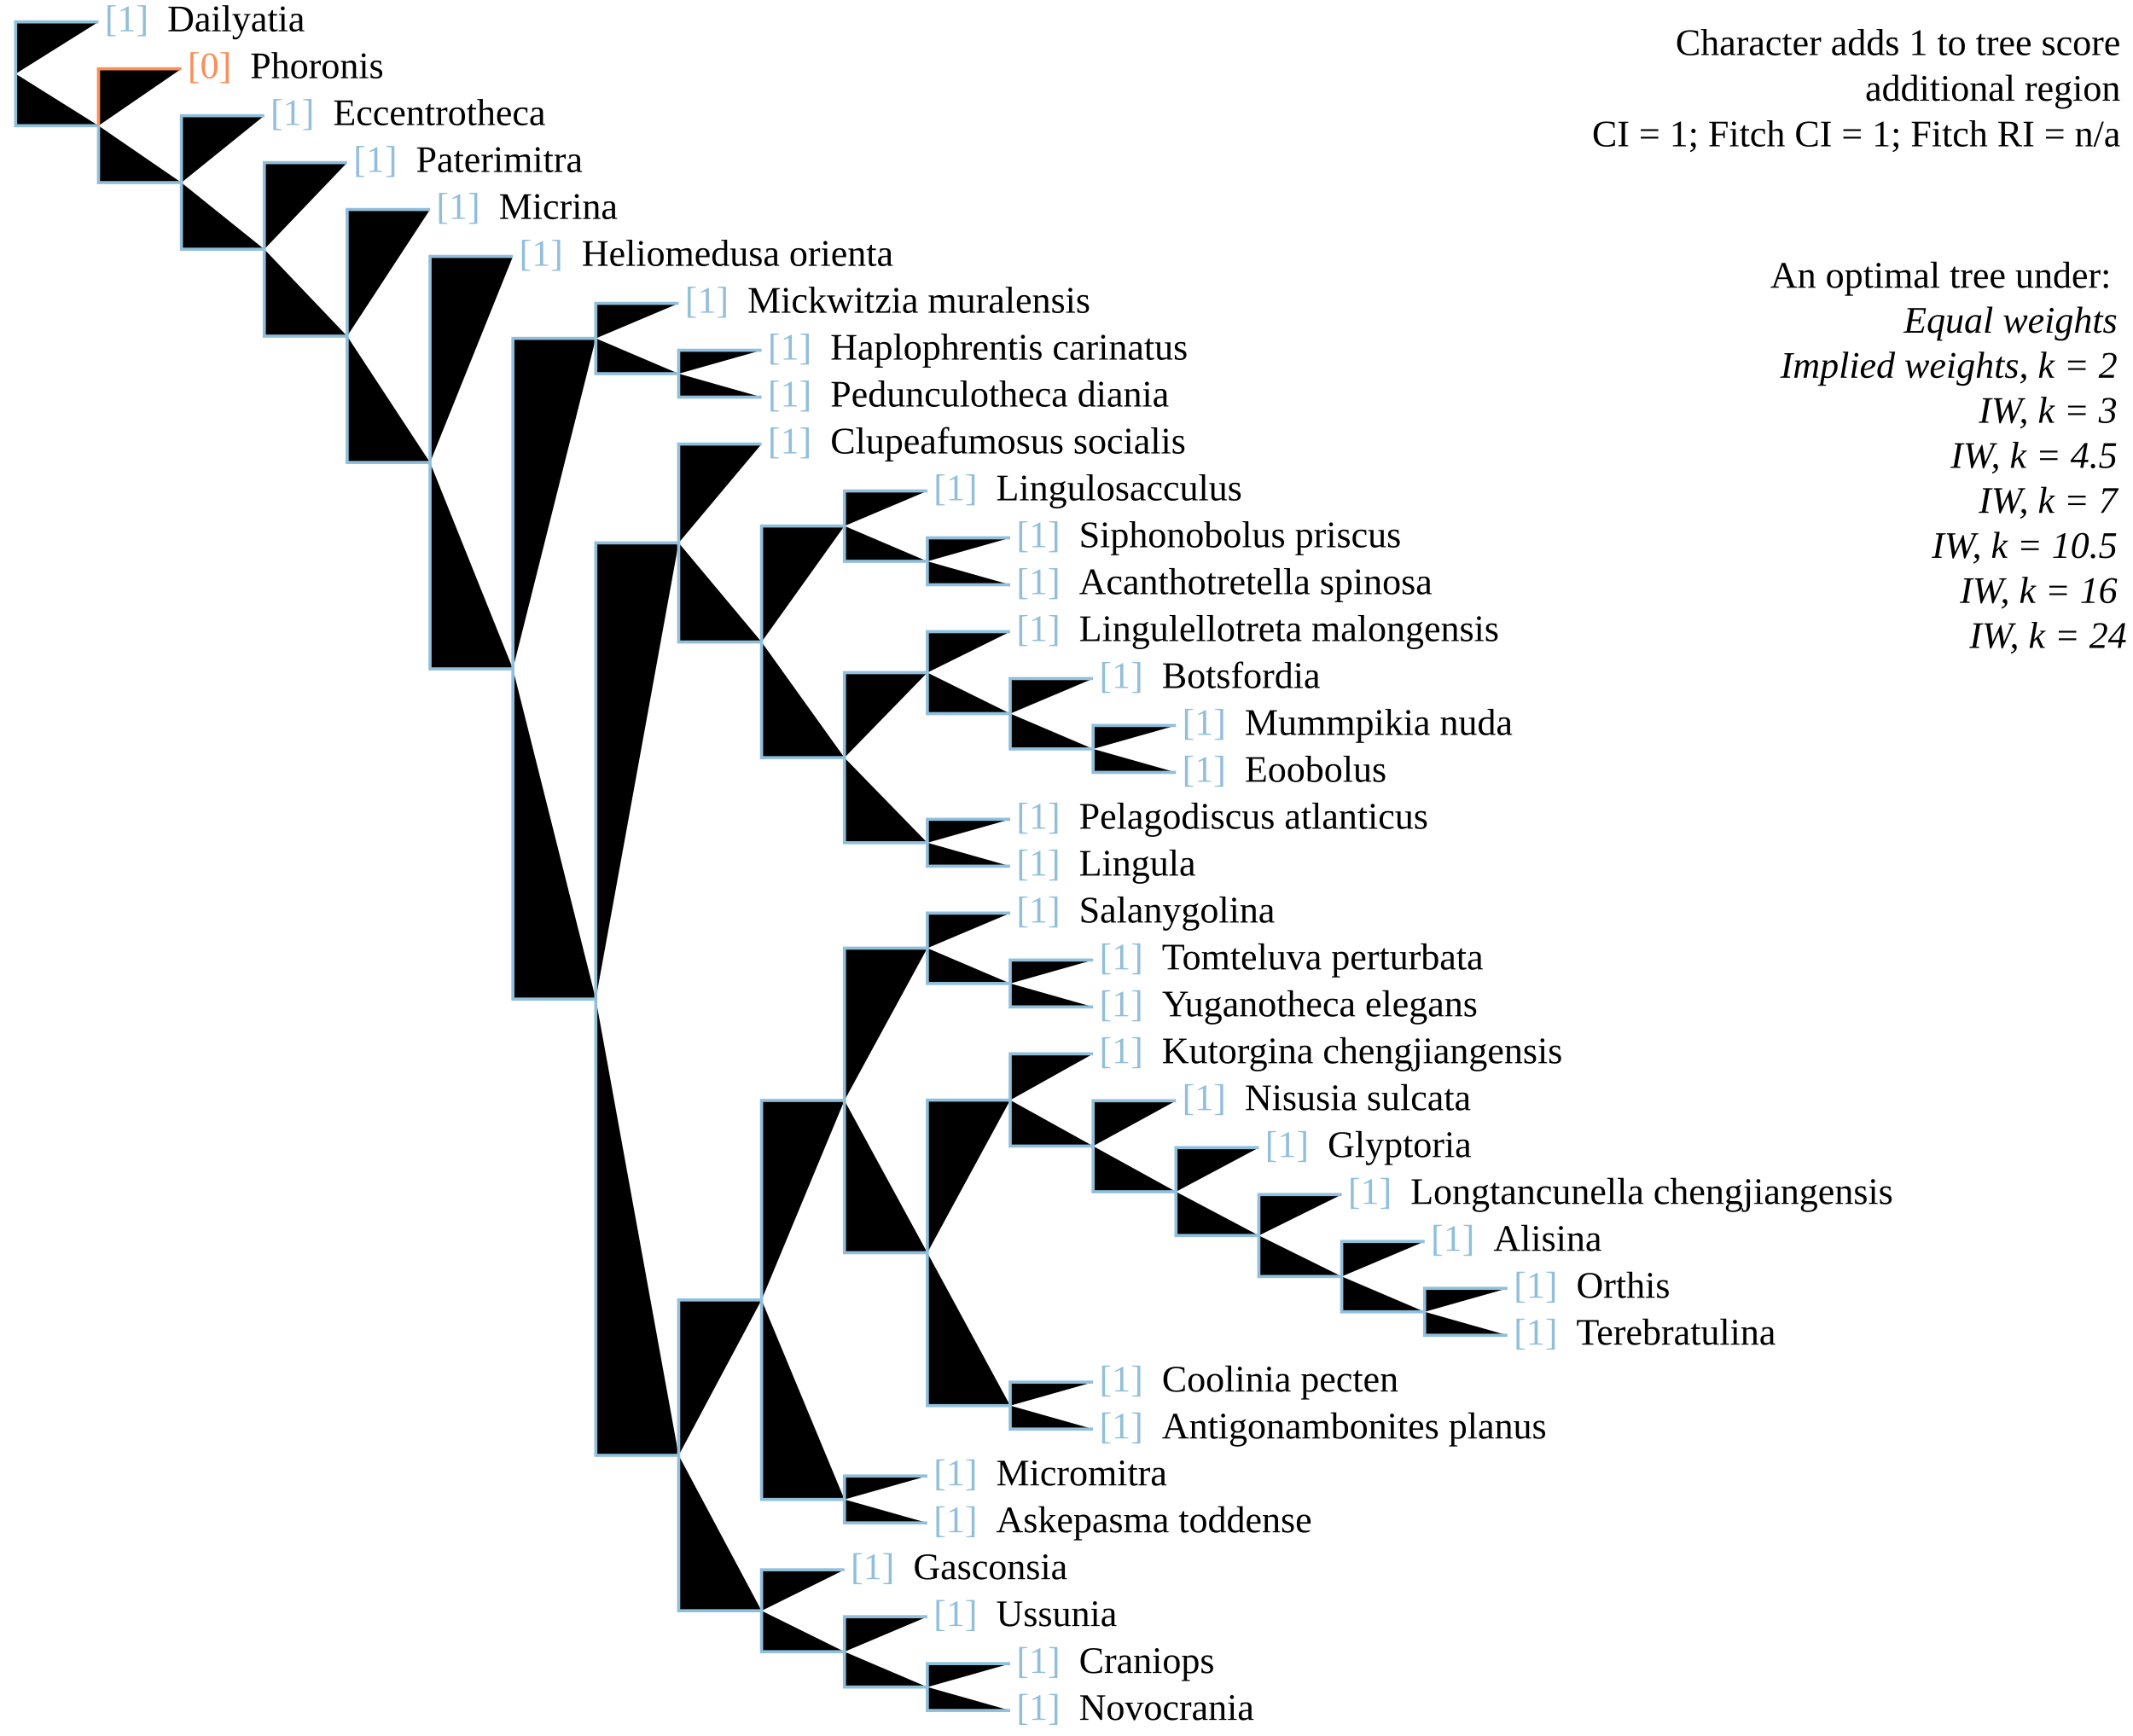
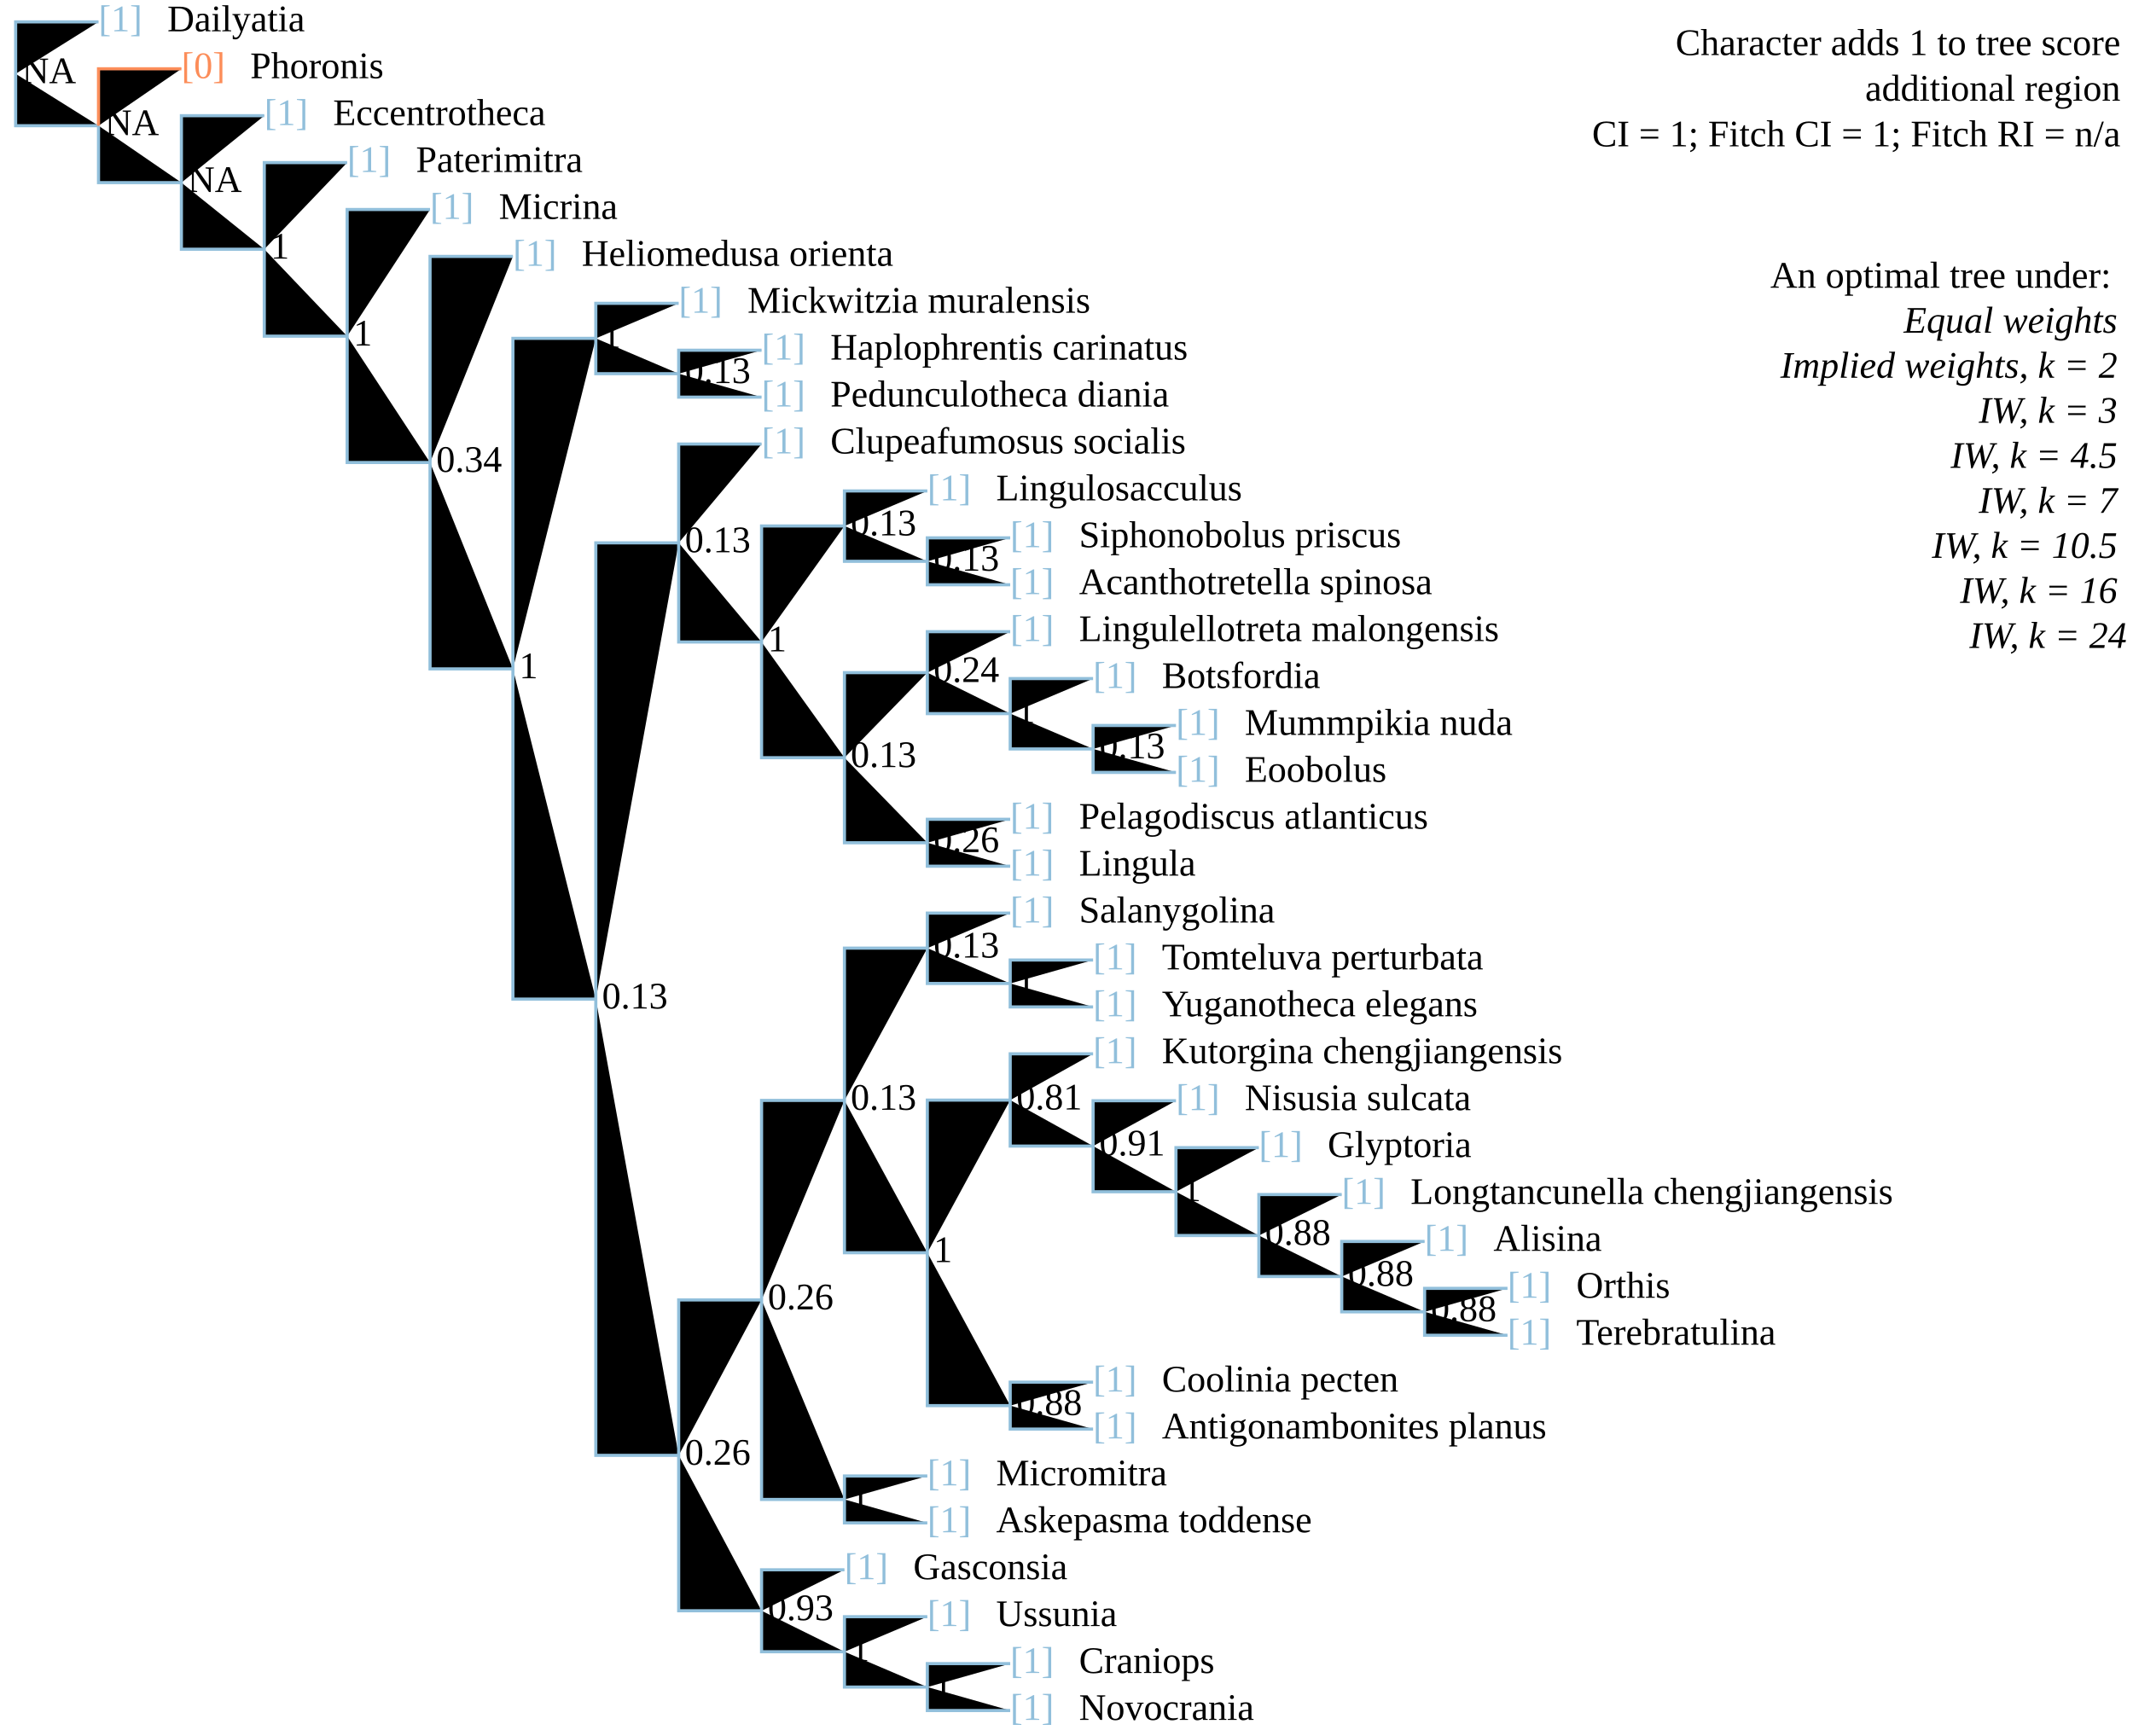
<svg xmlns="http://www.w3.org/2000/svg" version="1.1" width="682" height="555" class="tree" char="1">
  <text x="678" y="17.6" text-anchor="end" class="stepsLabel">Character adds <tspan class="score">1</tspan> to tree score</text>
  <text x="678" y="32.2" text-anchor="end" class="stepsLabel">
    <tspan class="score" /> additional region</text>
  <text x="678" y="46.8" text-anchor="end" class="stepsLabel">CI = 1; Fitch CI = 1; Fitch RI = n/a</text>
  <text x="678" y="76" text-anchor="end" class="stepsLabel">
    <tspan dy="16">An optimal tree under:</tspan>
    <tspan x="680" style="font-style:italic" class="notThisAn" dy="1.2em">Equal weights</tspan>
    <tspan x="680" style="font-style:italic" class="thisAn" dy="1.2em">Implied weights, k = 2</tspan>
    <tspan x="680" style="font-style:italic" class="thisAn" dy="1.2em">IW, k = 3</tspan>
    <tspan x="680" style="font-style:italic" class="notThisAn" dy="1.2em">IW, k = 4.5</tspan>
    <tspan x="680" style="font-style:italic" class="notThisAn" dy="1.2em">IW, k = 7</tspan>
    <tspan x="680" style="font-style:italic" class="notThisAn" dy="1.2em">IW, k = 10.5</tspan>
    <tspan x="680" style="font-style:italic" class="notThisAn" dy="1.2em">IW, k = 16</tspan>
    <tspan x="680" style="font-style:italic" class="notThisAn" dy="1.2em">IW, k = 24</tspan>
  </text>
-   <text x="33.5" y="10" fill="#91bfdb" class="flag">[1]</text>
+   <text x="31.5" y="10" fill="#91bfdb" class="flag">[1]</text>
  <text x="53.5" y="10" class="taxonLabel">Dailyatia</text>
-   <text x="86.5" y="40" fill="#91bfdb" class="flag">[1]</text>
+   <text x="84.5" y="40" fill="#91bfdb" class="flag">[1]</text>
  <text x="106.5" y="40" class="taxonLabel">Eccentrotheca</text>
-   <text x="60" y="25" fill="#fc8d59" class="flag">[0]</text>
+   <text x="58" y="25" fill="#fc8d59" class="flag">[0]</text>
  <text x="80" y="25" class="taxonLabel">Phoronis</text>
-   <text x="113" y="55" fill="#91bfdb" class="flag">[1]</text>
+   <text x="111" y="55" fill="#91bfdb" class="flag">[1]</text>
  <text x="133" y="55" class="taxonLabel">Paterimitra</text>
-   <text x="139.5" y="70" fill="#91bfdb" class="flag">[1]</text>
+   <text x="137.5" y="70" fill="#91bfdb" class="flag">[1]</text>
  <text x="159.5" y="70" class="taxonLabel">Micrina</text>
-   <text x="166" y="85" fill="#91bfdb" class="flag">[1]</text>
+   <text x="164" y="85" fill="#91bfdb" class="flag">[1]</text>
  <text x="186" y="85" class="taxonLabel">Heliomedusa orienta</text>
-   <text x="219" y="100" fill="#91bfdb" class="flag">[1]</text>
+   <text x="217" y="100" fill="#91bfdb" class="flag">[1]</text>
  <text x="239" y="100" class="taxonLabel">Mickwitzia muralensis</text>
-   <text x="245.5" y="115" fill="#91bfdb" class="flag">[1]</text>
+   <text x="243.5" y="115" fill="#91bfdb" class="flag">[1]</text>
  <text x="265.5" y="115" class="taxonLabel">Haplophrentis carinatus</text>
-   <text x="245.5" y="130" fill="#91bfdb" class="flag">[1]</text>
+   <text x="243.5" y="130" fill="#91bfdb" class="flag">[1]</text>
  <text x="265.5" y="130" class="taxonLabel">Pedunculotheca diania</text>
-   <text x="245.5" y="145" fill="#91bfdb" class="flag">[1]</text>
+   <text x="243.5" y="145" fill="#91bfdb" class="flag">[1]</text>
  <text x="265.5" y="145" class="taxonLabel">Clupeafumosus socialis</text>
-   <text x="298.5" y="160" fill="#91bfdb" class="flag">[1]</text>
+   <text x="296.5" y="160" fill="#91bfdb" class="flag">[1]</text>
  <text x="318.5" y="160" class="taxonLabel">Lingulosacculus</text>
-   <text x="325" y="175" fill="#91bfdb" class="flag">[1]</text>
+   <text x="323" y="175" fill="#91bfdb" class="flag">[1]</text>
  <text x="345" y="175" class="taxonLabel">Siphonobolus priscus</text>
-   <text x="325" y="190" fill="#91bfdb" class="flag">[1]</text>
+   <text x="323" y="190" fill="#91bfdb" class="flag">[1]</text>
  <text x="345" y="190" class="taxonLabel">Acanthotretella spinosa</text>
-   <text x="325" y="205" fill="#91bfdb" class="flag">[1]</text>
+   <text x="323" y="205" fill="#91bfdb" class="flag">[1]</text>
  <text x="345" y="205" class="taxonLabel">Lingulellotreta malongensis</text>
-   <text x="351.5" y="220" fill="#91bfdb" class="flag">[1]</text>
+   <text x="349.5" y="220" fill="#91bfdb" class="flag">[1]</text>
  <text x="371.5" y="220" class="taxonLabel">Botsfordia</text>
-   <text x="378" y="235" fill="#91bfdb" class="flag">[1]</text>
+   <text x="376" y="235" fill="#91bfdb" class="flag">[1]</text>
  <text x="398" y="235" class="taxonLabel">Mummpikia nuda</text>
-   <text x="378" y="250" fill="#91bfdb" class="flag">[1]</text>
+   <text x="376" y="250" fill="#91bfdb" class="flag">[1]</text>
  <text x="398" y="250" class="taxonLabel">Eoobolus</text>
-   <text x="325" y="265" fill="#91bfdb" class="flag">[1]</text>
+   <text x="323" y="265" fill="#91bfdb" class="flag">[1]</text>
  <text x="345" y="265" class="taxonLabel">Pelagodiscus atlanticus</text>
-   <text x="325" y="280" fill="#91bfdb" class="flag">[1]</text>
+   <text x="323" y="280" fill="#91bfdb" class="flag">[1]</text>
  <text x="345" y="280" class="taxonLabel">Lingula</text>
-   <text x="325" y="295" fill="#91bfdb" class="flag">[1]</text>
+   <text x="323" y="295" fill="#91bfdb" class="flag">[1]</text>
  <text x="345" y="295" class="taxonLabel">Salanygolina</text>
-   <text x="351.5" y="310" fill="#91bfdb" class="flag">[1]</text>
+   <text x="349.5" y="310" fill="#91bfdb" class="flag">[1]</text>
  <text x="371.5" y="310" class="taxonLabel">Tomteluva perturbata</text>
-   <text x="351.5" y="325" fill="#91bfdb" class="flag">[1]</text>
+   <text x="349.5" y="325" fill="#91bfdb" class="flag">[1]</text>
  <text x="371.5" y="325" class="taxonLabel">Yuganotheca elegans</text>
-   <text x="351.5" y="340" fill="#91bfdb" class="flag">[1]</text>
+   <text x="349.5" y="340" fill="#91bfdb" class="flag">[1]</text>
  <text x="371.5" y="340" class="taxonLabel">Kutorgina chengjiangensis</text>
-   <text x="378" y="355" fill="#91bfdb" class="flag">[1]</text>
+   <text x="376" y="355" fill="#91bfdb" class="flag">[1]</text>
  <text x="398" y="355" class="taxonLabel">Nisusia sulcata</text>
-   <text x="404.5" y="370" fill="#91bfdb" class="flag">[1]</text>
+   <text x="402.5" y="370" fill="#91bfdb" class="flag">[1]</text>
  <text x="424.5" y="370" class="taxonLabel">Glyptoria</text>
-   <text x="431" y="385" fill="#91bfdb" class="flag">[1]</text>
+   <text x="429" y="385" fill="#91bfdb" class="flag">[1]</text>
  <text x="451" y="385" class="taxonLabel">Longtancunella chengjiangensis</text>
-   <text x="457.5" y="400" fill="#91bfdb" class="flag">[1]</text>
+   <text x="455.5" y="400" fill="#91bfdb" class="flag">[1]</text>
  <text x="477.5" y="400" class="taxonLabel">Alisina</text>
-   <text x="484" y="415" fill="#91bfdb" class="flag">[1]</text>
+   <text x="482" y="415" fill="#91bfdb" class="flag">[1]</text>
  <text x="504" y="415" class="taxonLabel">Orthis</text>
-   <text x="484" y="430" fill="#91bfdb" class="flag">[1]</text>
+   <text x="482" y="430" fill="#91bfdb" class="flag">[1]</text>
  <text x="504" y="430" class="taxonLabel">Terebratulina</text>
-   <text x="351.5" y="445" fill="#91bfdb" class="flag">[1]</text>
+   <text x="349.5" y="445" fill="#91bfdb" class="flag">[1]</text>
  <text x="371.5" y="445" class="taxonLabel">Coolinia pecten</text>
-   <text x="351.5" y="460" fill="#91bfdb" class="flag">[1]</text>
+   <text x="349.5" y="460" fill="#91bfdb" class="flag">[1]</text>
  <text x="371.5" y="460" class="taxonLabel">Antigonambonites planus</text>
-   <text x="298.5" y="475" fill="#91bfdb" class="flag">[1]</text>
+   <text x="296.5" y="475" fill="#91bfdb" class="flag">[1]</text>
  <text x="318.5" y="475" class="taxonLabel">Micromitra</text>
-   <text x="298.5" y="490" fill="#91bfdb" class="flag">[1]</text>
+   <text x="296.5" y="490" fill="#91bfdb" class="flag">[1]</text>
  <text x="318.5" y="490" class="taxonLabel">Askepasma toddense</text>
-   <text x="272" y="505" fill="#91bfdb" class="flag">[1]</text>
+   <text x="270" y="505" fill="#91bfdb" class="flag">[1]</text>
  <text x="292" y="505" class="taxonLabel">Gasconsia</text>
-   <text x="298.5" y="520" fill="#91bfdb" class="flag">[1]</text>
+   <text x="296.5" y="520" fill="#91bfdb" class="flag">[1]</text>
  <text x="318.5" y="520" class="taxonLabel">Ussunia</text>
-   <text x="325" y="535" fill="#91bfdb" class="flag">[1]</text>
+   <text x="323" y="535" fill="#91bfdb" class="flag">[1]</text>
  <text x="345" y="535" class="taxonLabel">Craniops</text>
-   <text x="325" y="550" fill="#91bfdb" class="flag">[1]</text>
+   <text x="323" y="550" fill="#91bfdb" class="flag">[1]</text>
  <text x="345" y="550" class="taxonLabel">Novocrania</text>
  <path d="M5,23.6V7H31.5M5,23.6V40.2H31.5M31.5,40.2V58.4H58M58,58.4V37H84.5M58,58.4V79.7H84.5M84.5,79.7V52H111M84.5,79.7V107.5H111M111,107.5V67H137.5M111,107.5V147.9H137.5M137.5,147.9V82H164M137.5,147.9V213.9H164M164,213.9V108.2H190.5M190.5,108.2V97H217M190.5,108.2V119.5H217M217,119.5V112H243.5M217,119.5V127H243.5M164,213.9V319.5H190.5M190.5,319.5V173.6H217M217,173.6V142H243.5M217,173.6V205.3H243.5M243.5,205.3V168.2H270M270,168.2V157H296.5M270,168.2V179.5H296.5M296.5,179.5V172H323M296.5,179.5V187H323M243.5,205.3V242.3H270M270,242.3V215.1H296.5M296.5,215.1V202H323M296.5,215.1V228.2H323M323,228.2V217H349.5M323,228.2V239.5H349.5M349.5,239.5V232H376M349.5,239.5V247H376M270,242.3V269.5H296.5M296.5,269.5V262H323M296.5,269.5V277H323M190.5,319.5V465.4H217M217,465.4V415.7H243.5M243.5,415.7V351.9H270M270,351.9V303.2H296.5M296.5,303.2V292H323M296.5,303.2V314.5H323M323,314.5V307H349.5M323,314.5V322H349.5M270,351.9V400.6H296.5M296.5,400.6V351.8H323M323,351.8V337H349.5M323,351.8V366.5H349.5M349.5,366.5V352H376M349.5,366.5V381.1H376M376,381.1V367H402.5M376,381.1V395.1H402.5M402.5,395.1V382H429M402.5,395.1V408.2H429M429,408.2V397H455.5M429,408.2V419.5H455.5M455.5,419.5V412H482M455.5,419.5V427H482M296.5,400.6V449.5H323M323,449.5V442H349.5M323,449.5V457H349.5M243.5,415.7V479.5H270M270,479.5V472H296.5M270,479.5V487H296.5M217,465.4V515.1H243.5M243.5,515.1V502H270M243.5,515.1V528.2H270M270,528.2V517H296.5M270,528.2V539.5H296.5M296.5,539.5V532H323M296.5,539.5V547H323" stroke="#91bfdb" />
  <path d="M31.5,40.2V22H58" stroke="#fc8d59" />
+   <text x="7" y="26.6" class="node">NA</text>
+   <text x="33.5" y="43.2" class="node">NA</text>
+   <text x="60" y="61.4" class="node">NA</text>
+   <text x="86.5" y="82.7" class="node">1</text>
+   <text x="113" y="110.5" class="node">1</text>
+   <text x="139.5" y="150.9" class="node">0.34</text>
+   <text x="166" y="216.9" class="node">1</text>
+   <text x="192.5" y="111.2" class="node">1</text>
+   <text x="219" y="122.5" class="node">0.13</text>
+   <text x="192.5" y="322.5" class="node">0.13</text>
+   <text x="219" y="176.6" class="node">0.13</text>
+   <text x="245.5" y="208.3" class="node">1</text>
+   <text x="272" y="171.2" class="node">0.13</text>
+   <text x="298.5" y="182.5" class="node">0.13</text>
+   <text x="272" y="245.3" class="node">0.13</text>
+   <text x="298.5" y="218.1" class="node">0.24</text>
+   <text x="325" y="231.2" class="node">1</text>
+   <text x="351.5" y="242.5" class="node">0.13</text>
+   <text x="298.5" y="272.5" class="node">0.26</text>
+   <text x="219" y="468.4" class="node">0.26</text>
+   <text x="245.5" y="418.7" class="node">0.26</text>
+   <text x="272" y="354.9" class="node">0.13</text>
+   <text x="298.5" y="306.2" class="node">0.13</text>
+   <text x="325" y="317.5" class="node">1</text>
+   <text x="298.5" y="403.6" class="node">1</text>
+   <text x="325" y="354.8" class="node">0.81</text>
+   <text x="351.5" y="369.5" class="node">0.91</text>
+   <text x="378" y="384.1" class="node">1</text>
+   <text x="404.5" y="398.1" class="node">0.88</text>
+   <text x="431" y="411.2" class="node">0.88</text>
+   <text x="457.5" y="422.5" class="node">0.88</text>
+   <text x="325" y="452.5" class="node">0.88</text>
+   <text x="272" y="482.5" class="node">1</text>
+   <text x="245.5" y="518.1" class="node">0.93</text>
+   <text x="272" y="531.2" class="node">1</text>
+   <text x="298.5" y="542.5" class="node">1</text>
</svg>
